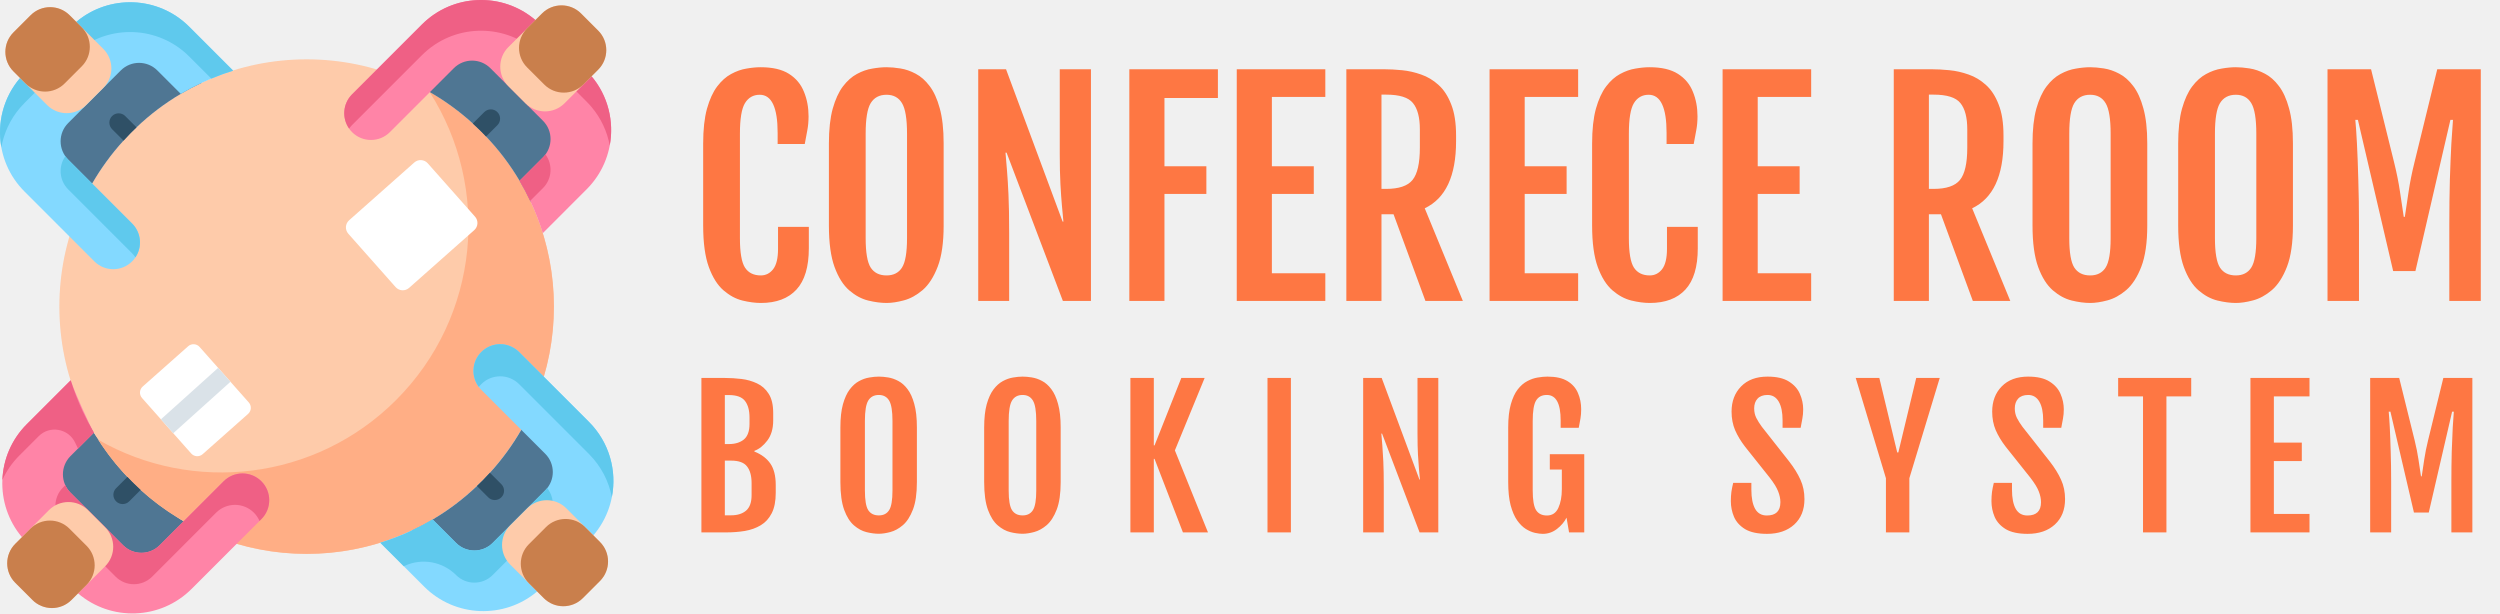
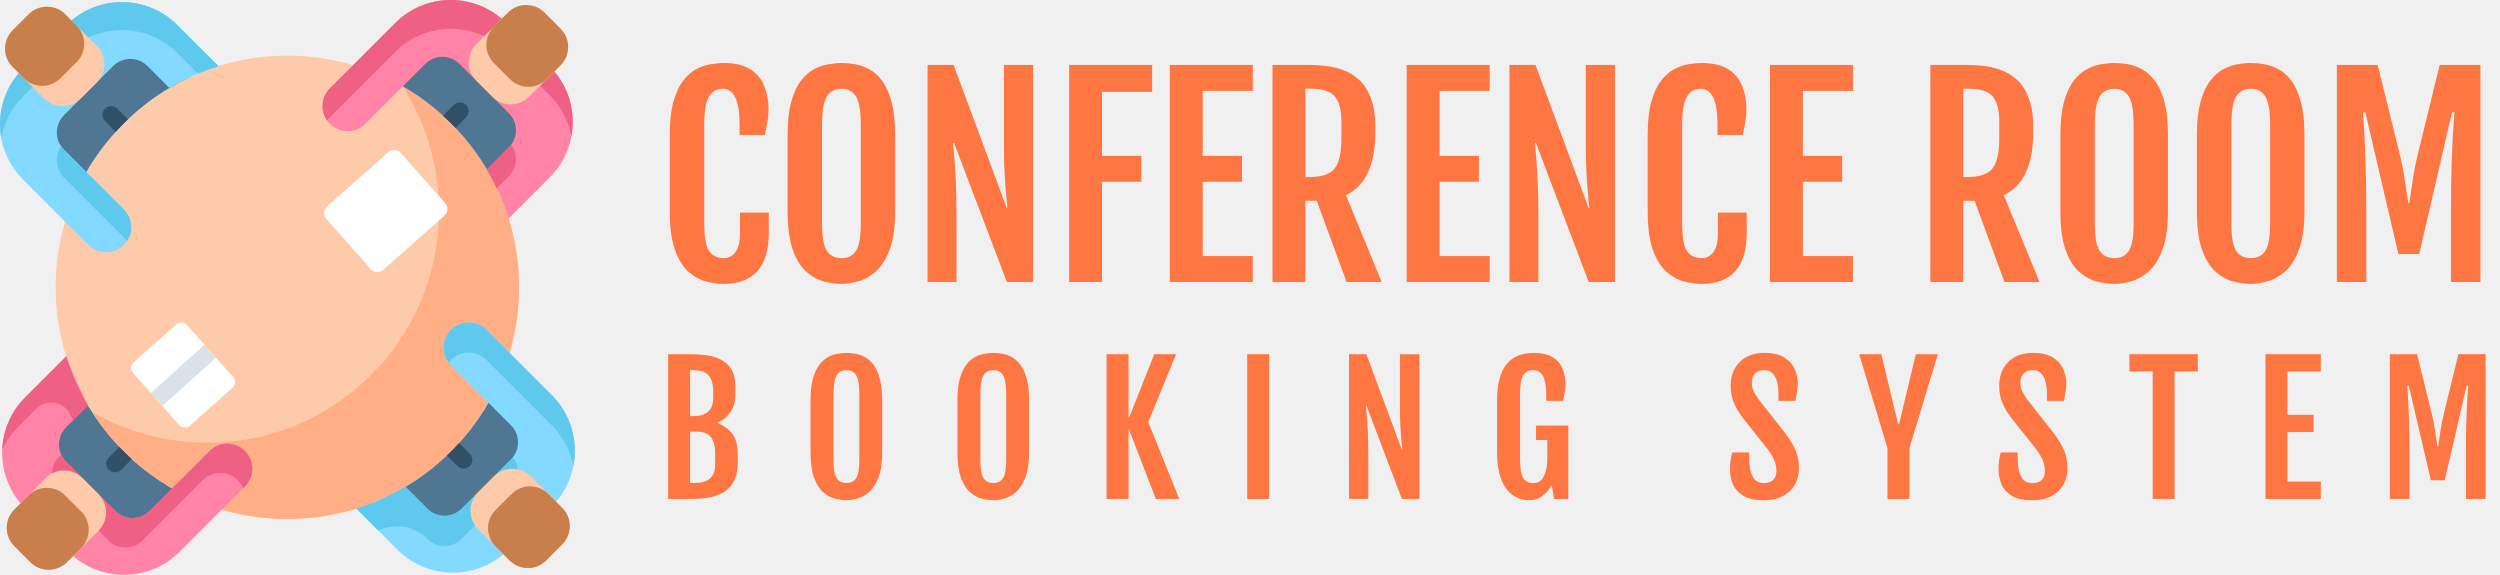
- <svg xmlns="http://www.w3.org/2000/svg" width="432" height="106" viewBox="0 0 432 106" fill="none">
+ <svg xmlns="http://www.w3.org/2000/svg" width="461" height="106" viewBox="0 0 461 106" fill="none">
  <g clip-path="url(#clip0_135_3)">
    <path d="M35.198 91.863L24.43 102.628L3.63 81.829L14.319 71.138C14.892 72.373 15.53 73.579 16.229 74.764C17.834 77.471 29.113 88.568 31.729 90.076C32.863 90.727 34.023 91.323 35.198 91.863Z" fill="#4F7693" />
    <path d="M95.715 52.98C95.715 76.579 76.585 95.709 52.986 95.709C29.389 95.709 10.258 76.579 10.258 52.98C10.258 29.382 29.389 10.253 52.986 10.253C76.585 10.253 95.715 29.382 95.715 52.98Z" fill="#FECBAA" />
    <path d="M83.2 22.768C80.462 20.029 77.443 17.743 74.238 15.904C84.826 32.44 82.897 54.672 68.442 69.127C54.494 83.075 33.302 85.362 16.977 75.991C18.611 78.544 20.541 80.962 22.773 83.194C39.46 99.88 66.514 99.88 83.2 83.194C99.886 66.508 99.886 39.454 83.2 22.768Z" fill="#FFAE85" />
    <path d="M4.632 73.295L12.216 65.712C12.787 67.555 15.53 73.579 16.229 74.763L12.179 78.813C10.436 80.557 10.436 83.383 12.179 85.127L21.272 94.219C23.015 95.963 25.842 95.963 27.585 94.219L38.639 83.166C40.442 81.362 43.367 81.362 45.171 83.166C46.975 84.97 46.975 87.895 45.171 89.699L33.104 101.766C27.728 107.142 19.172 107.399 13.489 102.534C13.206 102.289 12.93 102.034 12.662 101.766L4.633 93.737C4.337 93.441 4.055 93.133 3.791 92.818C-0.999 87.14 -0.716 78.644 4.632 73.295Z" fill="#FF84A7" />
    <path d="M102.379 24.173L91.691 34.862C91.117 33.628 90.478 32.421 89.78 31.236C88.176 28.53 86.249 25.962 83.993 23.589C83.734 23.314 83.469 23.04 83.197 22.768C83.091 22.659 82.981 22.55 82.87 22.445C82.487 22.071 82.097 21.703 81.704 21.345C79.389 19.238 76.897 17.433 74.281 15.924C73.144 15.273 71.987 14.677 70.81 14.14L81.578 3.372L102.379 24.173Z" fill="#4F7693" />
    <path d="M101.376 32.705L93.793 40.289C93.221 38.446 92.519 36.63 91.691 34.861C91.116 33.628 90.479 32.421 89.779 31.237L93.829 27.187C95.572 25.444 95.572 22.616 93.829 20.873L84.737 11.781C82.994 10.038 80.167 10.038 78.424 11.781L67.37 22.834C65.566 24.638 62.641 24.638 60.837 22.834C59.034 21.031 59.034 18.105 60.837 16.301L72.905 4.234C78.28 -1.142 86.837 -1.399 92.519 3.467C92.802 3.711 93.079 3.967 93.347 4.234L101.376 12.263C101.671 12.559 101.954 12.867 102.218 13.182C107.007 18.86 106.724 27.357 101.376 32.705Z" fill="#FF84A7" />
    <path d="M60.837 21.61L72.905 9.542C78.281 4.166 86.838 3.909 92.52 8.775C92.803 9.02 93.079 9.274 93.347 9.542L101.376 17.572C101.672 17.867 101.954 18.175 102.218 18.49C103.872 20.451 104.92 22.747 105.364 25.135C106.133 20.993 105.086 16.583 102.218 13.182C101.954 12.867 101.672 12.559 101.376 12.263L93.347 4.234C93.079 3.967 92.803 3.711 92.52 3.467C86.838 -1.399 78.281 -1.142 72.905 4.234L60.837 16.301C59.226 17.914 59.058 20.419 60.329 22.222C60.479 22.008 60.646 21.801 60.837 21.61Z" fill="#EF6085" />
    <path d="M94.256 26.684C94.126 26.859 93.987 27.029 93.83 27.187L89.779 31.237C90.45 32.371 91.061 33.528 91.617 34.708L93.83 32.495C95.415 30.91 95.553 28.432 94.256 26.684Z" fill="#EF6085" />
    <path d="M85.947 21.636L84.009 23.576C84.004 23.581 83.998 23.585 83.993 23.589C83.734 23.314 83.469 23.04 83.198 22.768C83.091 22.659 82.982 22.55 82.87 22.445C82.487 22.071 82.098 21.703 81.705 21.345C81.715 21.332 81.726 21.32 81.739 21.307L83.679 19.369C84.306 18.742 85.32 18.742 85.947 19.369C86.574 19.995 86.574 21.011 85.947 21.636Z" fill="#2F5066" />
    <path d="M90.807 17.852L87.841 14.886C85.979 13.024 85.979 10.005 87.841 8.144L93.661 2.325C95.522 0.463 98.54 0.463 100.402 2.325L103.368 5.291C105.23 7.152 105.23 10.171 103.368 12.033L97.549 17.852C95.687 19.714 92.669 19.714 90.807 17.852Z" fill="#FECBAA" />
    <path d="M94.049 14.61L91.082 11.645C89.221 9.783 89.221 6.764 91.082 4.902L93.66 2.325C95.522 0.463 98.54 0.463 100.402 2.325L103.368 5.291C105.23 7.153 105.23 10.171 103.368 12.033L100.79 14.61C98.928 16.472 95.91 16.472 94.049 14.61Z" fill="#C97F4C" />
    <path d="M11.286 83.838L10.884 84.241C9.14 85.984 9.14 88.811 10.884 90.554L19.976 99.647C21.719 101.389 24.546 101.389 26.29 99.647L37.342 88.593C39.147 86.789 42.071 86.789 43.875 88.593C44.3 89.018 44.62 89.505 44.845 90.025L45.171 89.699C46.975 87.895 46.975 84.97 45.171 83.166C43.367 81.362 40.442 81.362 38.638 83.166L27.585 94.219C25.842 95.963 23.015 95.963 21.272 94.219L12.179 85.127C11.795 84.743 11.501 84.305 11.286 83.838Z" fill="#EF6085" />
    <path d="M3.337 78.722L6.685 75.375C8.611 73.448 11.845 74.046 12.997 76.513C13.006 76.531 13.014 76.549 13.022 76.567C13.17 76.884 13.322 77.2 13.479 77.514L16.229 74.764C15.53 73.58 14.892 72.372 14.318 71.139C13.489 69.371 12.787 67.555 12.216 65.712L4.632 73.295C1.957 75.97 0.549 79.433 0.41 82.937C1.107 81.41 2.08 79.979 3.337 78.722Z" fill="#EF6085" />
    <path d="M24.304 84.655C24.293 84.668 24.283 84.681 24.269 84.694L22.33 86.632C22.017 86.947 21.606 87.103 21.195 87.103C20.787 87.103 20.376 86.947 20.061 86.632C19.434 86.005 19.434 84.991 20.061 84.364L22 82.423C22.004 82.419 22.01 82.415 22.014 82.41C22.273 82.687 22.538 82.96 22.81 83.232C22.919 83.341 23.028 83.451 23.137 83.556C23.521 83.93 23.91 84.298 24.304 84.655Z" fill="#2F5066" />
    <path d="M15.201 88.148L18.168 91.115C20.029 92.976 20.029 95.995 18.168 97.856L12.348 103.676C10.486 105.537 7.468 105.537 5.607 103.676L2.64 100.709C0.779 98.848 0.779 95.829 2.64 93.968L8.459 88.148C10.321 86.287 13.34 86.287 15.201 88.148Z" fill="#FECBAA" />
    <path d="M11.999 91.351L14.964 94.316C16.826 96.178 16.826 99.197 14.964 101.059L12.348 103.676C10.486 105.537 7.468 105.537 5.606 103.676L2.64 100.709C0.779 98.848 0.779 95.829 2.64 93.968L5.257 91.351C7.119 89.489 10.137 89.489 11.999 91.351Z" fill="#C97F4C" />
    <path d="M102.628 81.57L81.828 102.372L71.139 91.683C72.372 91.107 73.579 90.47 74.764 89.771C77.472 88.168 80.039 86.241 82.412 83.985C82.688 83.726 82.962 83.459 83.231 83.189C83.341 83.081 83.45 82.973 83.556 82.863C83.931 82.479 84.299 82.09 84.654 81.696C86.761 79.382 88.567 76.889 90.076 74.272C90.726 73.137 91.323 71.979 91.862 70.802L102.628 81.57Z" fill="#4F7693" />
    <path d="M73.295 101.368L65.711 93.784C67.555 93.213 69.37 92.511 71.139 91.682C72.372 91.108 73.579 90.47 74.763 89.771L78.813 93.821C80.557 95.564 83.383 95.564 85.127 93.821L94.219 84.729C95.962 82.986 95.962 80.158 94.219 78.415L83.166 67.362C81.362 65.558 81.362 62.633 83.166 60.829C84.97 59.025 87.894 59.025 89.699 60.829L101.766 72.896C107.142 78.272 107.399 86.829 102.533 92.511C102.289 92.794 102.034 93.07 101.766 93.338L93.737 101.368C93.442 101.663 93.132 101.946 92.818 102.209C87.14 106.999 78.644 106.716 73.295 101.368Z" fill="#83D9FF" />
    <path d="M83.166 66.38C84.97 64.576 87.894 64.576 89.699 66.38L101.766 78.447C103.881 80.563 105.2 83.171 105.73 85.902C106.621 81.339 105.3 76.43 101.766 72.896L89.699 60.829C87.894 59.025 84.97 59.025 83.166 60.829C81.517 62.478 81.38 65.061 82.746 66.871C82.874 66.701 83.011 66.535 83.166 66.38Z" fill="#5FC9ED" />
    <path d="M69.926 97.775C72.929 96.394 76.476 97.034 78.813 99.372C80.557 101.115 83.383 101.115 85.127 99.372L94.219 90.279C95.841 88.658 95.952 86.1 94.557 84.347C94.451 84.479 94.341 84.607 94.219 84.729L85.127 93.821C83.383 95.564 80.557 95.564 78.813 93.821L74.763 89.771C73.579 90.47 72.372 91.108 71.139 91.682C69.37 92.511 67.555 93.213 65.711 93.784L69.772 97.845C69.807 97.829 69.859 97.806 69.926 97.775Z" fill="#5FC9ED" />
    <path d="M86.634 85.939C86.319 86.251 85.908 86.41 85.497 86.41C85.087 86.41 84.676 86.251 84.364 85.939L82.425 84C82.421 83.996 82.417 83.99 82.412 83.985C82.688 83.726 82.962 83.459 83.231 83.189C83.341 83.081 83.45 82.973 83.557 82.863C83.931 82.479 84.3 82.09 84.655 81.696C84.668 81.707 84.68 81.717 84.693 81.73L86.634 83.669C87.258 84.296 87.258 85.312 86.634 85.939Z" fill="#2F5066" />
    <path d="M88.148 90.799L91.114 87.833C92.976 85.971 95.995 85.971 97.856 87.833L103.675 93.652C105.537 95.514 105.537 98.532 103.675 100.394L100.709 103.36C98.848 105.222 95.829 105.222 93.967 103.36L88.148 97.541C86.287 95.679 86.287 92.661 88.148 90.799Z" fill="#FECBAA" />
    <path d="M91.389 94.039L94.355 91.073C96.216 89.212 99.235 89.212 101.097 91.073L103.675 93.652C105.537 95.513 105.537 98.532 103.675 100.394L100.709 103.359C98.848 105.221 95.829 105.221 93.967 103.359L91.389 100.781C89.527 98.92 89.527 95.901 91.389 94.039Z" fill="#C97F4C" />
    <path d="M34.861 14.309C33.627 14.884 32.421 15.522 31.238 16.221C28.529 17.823 25.961 19.751 23.59 22.006C23.311 22.265 23.04 22.53 22.768 22.802C22.659 22.911 22.552 23.018 22.444 23.129C22.07 23.514 21.702 23.904 21.347 24.297C19.238 26.612 17.432 29.105 15.924 31.719C15.273 32.855 14.676 34.012 14.139 35.189L3.372 24.422L24.172 3.62L34.861 14.309Z" fill="#4F7693" />
    <path d="M32.705 4.624L40.289 12.208C38.445 12.779 36.63 13.48 34.861 14.309C33.628 14.884 32.421 15.522 31.237 16.22L27.187 12.171C25.443 10.428 22.617 10.428 20.873 12.171L11.781 21.263C10.038 23.006 10.038 25.834 11.781 27.577L22.834 38.63C24.638 40.434 24.638 43.359 22.834 45.163C21.031 46.967 18.106 46.967 16.301 45.163L4.234 33.096C-1.142 27.72 -1.399 19.163 3.467 13.48C3.711 13.197 3.966 12.922 4.234 12.654L12.263 4.624C12.559 4.329 12.867 4.046 13.182 3.782C18.86 -1.007 27.357 -0.725 32.705 4.624Z" fill="#83D9FF" />
    <path d="M11.781 27.577C11.599 27.394 11.439 27.198 11.294 26.994C10.061 28.737 10.22 31.163 11.781 32.724L22.834 43.777C23.05 43.993 23.238 44.226 23.403 44.47C24.611 42.674 24.422 40.218 22.834 38.63L11.781 27.577Z" fill="#5FC9ED" />
    <path d="M3.467 18.628C3.711 18.345 3.966 18.068 4.234 17.801L12.263 9.772C12.559 9.476 12.867 9.193 13.182 8.93C18.86 4.14 27.357 4.423 32.705 9.772L36.514 13.579C37.754 13.061 39.014 12.602 40.289 12.208L32.705 4.624C27.357 -0.725 18.86 -1.007 13.182 3.782C12.867 4.046 12.559 4.329 12.263 4.624L4.234 12.653C3.966 12.921 3.711 13.197 3.467 13.48C0.56 16.875 -0.518 21.296 0.232 25.452C0.674 22.997 1.749 20.633 3.467 18.628Z" fill="#5FC9ED" />
    <path d="M23.589 22.006C23.311 22.265 23.039 22.53 22.767 22.802C22.658 22.911 22.551 23.018 22.444 23.129C22.07 23.514 21.702 23.904 21.347 24.297C21.332 24.287 21.319 24.274 21.306 24.261L19.368 22.322C18.741 21.695 18.741 20.68 19.368 20.053C19.995 19.425 21.011 19.425 21.638 20.053L23.577 21.991C23.581 21.995 23.585 22.002 23.589 22.006Z" fill="#2F5066" />
    <path d="M17.852 15.193L14.885 18.159C13.024 20.02 10.006 20.02 8.144 18.159L2.325 12.34C0.464 10.479 0.464 7.46 2.325 5.598L5.291 2.632C7.152 0.771 10.171 0.771 12.033 2.632L17.852 8.451C19.713 10.313 19.713 13.331 17.852 15.193Z" fill="#FECBAA" />
    <path d="M14.125 11.466L11.159 14.432C9.297 16.294 6.279 16.294 4.417 14.432L2.325 12.34C0.464 10.479 0.464 7.46 2.325 5.598L5.291 2.632C7.152 0.771 10.171 0.771 12.033 2.632L14.125 4.725C15.987 6.586 15.987 9.604 14.125 11.466Z" fill="#C97F4C" />
    <path d="M42.869 71.521L35.02 78.481C34.44 78.995 33.552 78.941 33.038 78.36L29.936 74.861L27.808 72.46L24.539 68.772C24.025 68.192 24.079 67.306 24.659 66.793L32.51 59.834C33.09 59.32 33.976 59.373 34.489 59.953L37.694 63.567L39.823 65.969L42.989 69.54C43.502 70.12 43.449 71.008 42.869 71.521Z" fill="white" />
    <path d="M81.95 39.766L70.688 49.749C70.007 50.352 68.966 50.29 68.362 49.609L60.189 40.387C59.584 39.706 59.648 38.666 60.328 38.061L71.59 28.079C72.271 27.476 73.312 27.538 73.915 28.219L82.089 37.441C82.694 38.122 82.63 39.163 81.95 39.766Z" fill="white" />
    <path d="M39.823 65.969L29.945 74.855C29.943 74.856 29.939 74.859 29.937 74.861L27.808 72.46L37.684 63.575C37.688 63.573 37.69 63.569 37.694 63.567L39.823 65.969Z" fill="#DAE2E8" />
  </g>
-   <path d="M131.469 52.352C130.5 52.352 129.438 52.211 128.281 51.93C127.141 51.648 126.055 51.062 125.023 50.172C123.992 49.281 123.148 47.945 122.492 46.164C121.836 44.367 121.508 41.969 121.508 38.969V24.789C121.508 22.383 121.727 20.383 122.164 18.789C122.617 17.18 123.203 15.898 123.922 14.945C124.656 13.977 125.461 13.258 126.336 12.789C127.227 12.305 128.109 11.992 128.984 11.852C129.875 11.695 130.695 11.617 131.445 11.617C133.508 11.617 135.141 12 136.344 12.766C137.547 13.531 138.406 14.562 138.922 15.859C139.453 17.141 139.719 18.555 139.719 20.102C139.719 20.961 139.648 21.758 139.508 22.492C139.383 23.211 139.234 24.008 139.062 24.883H134.375V22.961C134.375 18.57 133.344 16.375 131.281 16.375C130.172 16.375 129.32 16.859 128.727 17.828C128.148 18.781 127.859 20.539 127.859 23.102V41.148C127.859 43.633 128.148 45.328 128.727 46.234C129.32 47.141 130.234 47.594 131.469 47.594C132.328 47.594 133.039 47.234 133.602 46.516C134.164 45.781 134.445 44.609 134.445 43V39.203H139.766V42.906C139.766 46.109 139.055 48.484 137.633 50.031C136.211 51.578 134.156 52.352 131.469 52.352ZM153.195 52.352C152.227 52.352 151.164 52.211 150.008 51.93C148.867 51.648 147.781 51.062 146.75 50.172C145.719 49.281 144.875 47.945 144.219 46.164C143.562 44.367 143.234 41.969 143.234 38.969V24.789C143.234 22.383 143.453 20.383 143.891 18.789C144.344 17.18 144.93 15.898 145.648 14.945C146.383 13.977 147.188 13.258 148.062 12.789C148.953 12.305 149.844 11.992 150.734 11.852C151.625 11.695 152.445 11.617 153.195 11.617C153.914 11.617 154.711 11.688 155.586 11.828C156.477 11.969 157.359 12.273 158.234 12.742C159.109 13.195 159.906 13.898 160.625 14.852C161.359 15.805 161.945 17.086 162.383 18.695C162.836 20.305 163.062 22.336 163.062 24.789V38.969C163.062 41.938 162.719 44.312 162.031 46.094C161.344 47.875 160.477 49.219 159.43 50.125C158.383 51.016 157.297 51.609 156.172 51.906C155.062 52.203 154.07 52.352 153.195 52.352ZM153.195 47.594C154.398 47.594 155.289 47.141 155.867 46.234C156.445 45.328 156.734 43.633 156.734 41.148V23.102C156.734 20.539 156.445 18.781 155.867 17.828C155.289 16.859 154.398 16.375 153.195 16.375C151.961 16.375 151.047 16.859 150.453 17.828C149.875 18.781 149.586 20.539 149.586 23.102V41.148C149.586 43.633 149.875 45.328 150.453 46.234C151.047 47.141 151.961 47.594 153.195 47.594ZM169.039 11.969H173.844L183.617 38.289H183.758C183.695 37.461 183.609 36.539 183.5 35.523C183.406 34.492 183.32 33.258 183.242 31.82C183.164 30.383 183.125 28.633 183.125 26.57V11.969H188.516V52H183.664L173.938 26.383H173.75C173.828 27.32 173.914 28.344 174.008 29.453C174.102 30.562 174.188 31.961 174.266 33.648C174.344 35.336 174.383 37.531 174.383 40.234V52H169.039V11.969ZM195.148 11.969H210.453V16.938H201.219V28.727H208.461V33.508H201.219V52H195.148V11.969ZM213.711 11.969H229.016V16.75H219.781V28.727H227.023V33.508H219.781V47.219H229.016V52H213.711V11.969ZM232.648 11.969H239.234C240.156 11.969 241.172 12.023 242.281 12.133C243.391 12.242 244.492 12.492 245.586 12.883C246.68 13.258 247.68 13.859 248.586 14.688C249.492 15.5 250.219 16.617 250.766 18.039C251.328 19.445 251.609 21.234 251.609 23.406V24.414C251.609 30.414 249.805 34.273 246.195 35.992L252.781 52H246.312L240.805 37.023H238.719V52H232.648V11.969ZM239.516 32.641C241.734 32.641 243.258 32.125 244.086 31.094C244.93 30.062 245.352 28.203 245.352 25.516V22.352C245.352 20.289 244.953 18.773 244.156 17.805C243.375 16.836 241.828 16.352 239.516 16.352H238.719V32.641H239.516ZM257.398 11.969H272.703V16.75H263.469V28.727H270.711V33.508H263.469V47.219H272.703V52H257.398V11.969ZM285.078 52.352C284.109 52.352 283.047 52.211 281.891 51.93C280.75 51.648 279.664 51.062 278.633 50.172C277.602 49.281 276.758 47.945 276.102 46.164C275.445 44.367 275.117 41.969 275.117 38.969V24.789C275.117 22.383 275.336 20.383 275.773 18.789C276.227 17.18 276.812 15.898 277.531 14.945C278.266 13.977 279.07 13.258 279.945 12.789C280.836 12.305 281.719 11.992 282.594 11.852C283.484 11.695 284.305 11.617 285.055 11.617C287.117 11.617 288.75 12 289.953 12.766C291.156 13.531 292.016 14.562 292.531 15.859C293.062 17.141 293.328 18.555 293.328 20.102C293.328 20.961 293.258 21.758 293.117 22.492C292.992 23.211 292.844 24.008 292.672 24.883H287.984V22.961C287.984 18.57 286.953 16.375 284.891 16.375C283.781 16.375 282.93 16.859 282.336 17.828C281.758 18.781 281.469 20.539 281.469 23.102V41.148C281.469 43.633 281.758 45.328 282.336 46.234C282.93 47.141 283.844 47.594 285.078 47.594C285.938 47.594 286.648 47.234 287.211 46.516C287.773 45.781 288.055 44.609 288.055 43V39.203H293.375V42.906C293.375 46.109 292.664 48.484 291.242 50.031C289.82 51.578 287.766 52.352 285.078 52.352ZM297.664 11.969H312.969V16.75H303.734V28.727H310.977V33.508H303.734V47.219H312.969V52H297.664V11.969ZM327.242 11.969H333.828C334.75 11.969 335.766 12.023 336.875 12.133C337.984 12.242 339.086 12.492 340.18 12.883C341.273 13.258 342.273 13.859 343.18 14.688C344.086 15.5 344.812 16.617 345.359 18.039C345.922 19.445 346.203 21.234 346.203 23.406V24.414C346.203 30.414 344.398 34.273 340.789 35.992L347.375 52H340.906L335.398 37.023H333.312V52H327.242V11.969ZM334.109 32.641C336.328 32.641 337.852 32.125 338.68 31.094C339.523 30.062 339.945 28.203 339.945 25.516V22.352C339.945 20.289 339.547 18.773 338.75 17.805C337.969 16.836 336.422 16.352 334.109 16.352H333.312V32.641H334.109ZM361.18 52.352C360.211 52.352 359.148 52.211 357.992 51.93C356.852 51.648 355.766 51.062 354.734 50.172C353.703 49.281 352.859 47.945 352.203 46.164C351.547 44.367 351.219 41.969 351.219 38.969V24.789C351.219 22.383 351.438 20.383 351.875 18.789C352.328 17.18 352.914 15.898 353.633 14.945C354.367 13.977 355.172 13.258 356.047 12.789C356.938 12.305 357.828 11.992 358.719 11.852C359.609 11.695 360.43 11.617 361.18 11.617C361.898 11.617 362.695 11.688 363.57 11.828C364.461 11.969 365.344 12.273 366.219 12.742C367.094 13.195 367.891 13.898 368.609 14.852C369.344 15.805 369.93 17.086 370.367 18.695C370.82 20.305 371.047 22.336 371.047 24.789V38.969C371.047 41.938 370.703 44.312 370.016 46.094C369.328 47.875 368.461 49.219 367.414 50.125C366.367 51.016 365.281 51.609 364.156 51.906C363.047 52.203 362.055 52.352 361.18 52.352ZM361.18 47.594C362.383 47.594 363.273 47.141 363.852 46.234C364.43 45.328 364.719 43.633 364.719 41.148V23.102C364.719 20.539 364.43 18.781 363.852 17.828C363.273 16.859 362.383 16.375 361.18 16.375C359.945 16.375 359.031 16.859 358.438 17.828C357.859 18.781 357.57 20.539 357.57 23.102V41.148C357.57 43.633 357.859 45.328 358.438 46.234C359.031 47.141 359.945 47.594 361.18 47.594ZM386.352 52.352C385.383 52.352 384.32 52.211 383.164 51.93C382.023 51.648 380.938 51.062 379.906 50.172C378.875 49.281 378.031 47.945 377.375 46.164C376.719 44.367 376.391 41.969 376.391 38.969V24.789C376.391 22.383 376.609 20.383 377.047 18.789C377.5 17.18 378.086 15.898 378.805 14.945C379.539 13.977 380.344 13.258 381.219 12.789C382.109 12.305 383 11.992 383.891 11.852C384.781 11.695 385.602 11.617 386.352 11.617C387.07 11.617 387.867 11.688 388.742 11.828C389.633 11.969 390.516 12.273 391.391 12.742C392.266 13.195 393.062 13.898 393.781 14.852C394.516 15.805 395.102 17.086 395.539 18.695C395.992 20.305 396.219 22.336 396.219 24.789V38.969C396.219 41.938 395.875 44.312 395.188 46.094C394.5 47.875 393.633 49.219 392.586 50.125C391.539 51.016 390.453 51.609 389.328 51.906C388.219 52.203 387.227 52.352 386.352 52.352ZM386.352 47.594C387.555 47.594 388.445 47.141 389.023 46.234C389.602 45.328 389.891 43.633 389.891 41.148V23.102C389.891 20.539 389.602 18.781 389.023 17.828C388.445 16.859 387.555 16.375 386.352 16.375C385.117 16.375 384.203 16.859 383.609 17.828C383.031 18.781 382.742 20.539 382.742 23.102V41.148C382.742 43.633 383.031 45.328 383.609 46.234C384.203 47.141 385.117 47.594 386.352 47.594ZM402.195 11.969H409.719L413.727 28.164C414.148 29.867 414.477 31.508 414.711 33.086C414.945 34.648 415.164 36.109 415.367 37.469H415.555C415.773 36.109 415.992 34.648 416.211 33.086C416.445 31.508 416.773 29.867 417.195 28.164L421.156 11.969H428.68V52H423.242V38.758C423.242 36.039 423.273 33.484 423.336 31.094C423.414 28.703 423.5 26.609 423.594 24.812C423.703 23.016 423.797 21.648 423.875 20.711H423.43L417.383 46.844H413.539L407.445 20.711H407C407.094 21.648 407.188 23.016 407.281 24.812C407.375 26.609 407.453 28.703 407.516 31.094C407.594 33.484 407.633 36.039 407.633 38.758V52H402.195V11.969ZM121.203 65.312H125.297C126.203 65.312 127.141 65.37 128.109 65.484C129.078 65.599 129.979 65.854 130.812 66.25C131.646 66.635 132.318 67.234 132.828 68.047C133.349 68.859 133.609 69.963 133.609 71.359V72.656C133.609 74.073 133.271 75.229 132.594 76.125C131.927 77.01 131.182 77.604 130.359 77.906V78.031C131.568 78.51 132.484 79.198 133.109 80.094C133.734 80.99 134.047 82.229 134.047 83.812V85.172C134.047 86.62 133.812 87.797 133.344 88.703C132.885 89.599 132.255 90.287 131.453 90.766C130.651 91.245 129.734 91.573 128.703 91.75C127.672 91.917 126.589 92 125.453 92H121.203V65.312ZM125.953 76.734C127.036 76.734 127.901 76.469 128.547 75.938C129.193 75.396 129.516 74.5 129.516 73.25V72.156C129.516 70.917 129.255 69.958 128.734 69.281C128.214 68.604 127.286 68.266 125.953 68.266H125.25V76.734H125.953ZM126.328 89.047C127.411 89.047 128.271 88.781 128.906 88.25C129.552 87.708 129.875 86.812 129.875 85.562V83.484C129.875 82.234 129.615 81.276 129.094 80.609C128.583 79.932 127.661 79.594 126.328 79.594H125.25V89.047H126.328ZM151.861 92.234C151.215 92.234 150.507 92.141 149.736 91.953C148.975 91.766 148.251 91.375 147.564 90.781C146.876 90.188 146.314 89.297 145.876 88.109C145.439 86.912 145.22 85.312 145.22 83.312V73.859C145.22 72.255 145.366 70.922 145.658 69.859C145.96 68.787 146.35 67.932 146.83 67.297C147.319 66.651 147.856 66.172 148.439 65.859C149.033 65.537 149.626 65.328 150.22 65.234C150.814 65.13 151.361 65.078 151.861 65.078C152.34 65.078 152.871 65.125 153.455 65.219C154.048 65.312 154.637 65.516 155.22 65.828C155.804 66.13 156.335 66.599 156.814 67.234C157.304 67.87 157.694 68.724 157.986 69.797C158.288 70.87 158.439 72.224 158.439 73.859V83.312C158.439 85.292 158.21 86.875 157.751 88.062C157.293 89.25 156.715 90.146 156.017 90.75C155.319 91.344 154.595 91.74 153.845 91.938C153.106 92.135 152.444 92.234 151.861 92.234ZM151.861 89.062C152.663 89.062 153.257 88.76 153.642 88.156C154.028 87.552 154.22 86.422 154.22 84.766V72.734C154.22 71.026 154.028 69.854 153.642 69.219C153.257 68.573 152.663 68.25 151.861 68.25C151.038 68.25 150.429 68.573 150.033 69.219C149.647 69.854 149.455 71.026 149.455 72.734V84.766C149.455 86.422 149.647 87.552 150.033 88.156C150.429 88.76 151.038 89.062 151.861 89.062ZM176.706 92.234C176.06 92.234 175.352 92.141 174.581 91.953C173.821 91.766 173.097 91.375 172.409 90.781C171.722 90.188 171.159 89.297 170.722 88.109C170.284 86.912 170.065 85.312 170.065 83.312V73.859C170.065 72.255 170.211 70.922 170.503 69.859C170.805 68.787 171.196 67.932 171.675 67.297C172.164 66.651 172.701 66.172 173.284 65.859C173.878 65.537 174.472 65.328 175.065 65.234C175.659 65.13 176.206 65.078 176.706 65.078C177.185 65.078 177.717 65.125 178.3 65.219C178.894 65.312 179.482 65.516 180.065 65.828C180.649 66.13 181.18 66.599 181.659 67.234C182.149 67.87 182.539 68.724 182.831 69.797C183.133 70.87 183.284 72.224 183.284 73.859V83.312C183.284 85.292 183.055 86.875 182.597 88.062C182.138 89.25 181.56 90.146 180.862 90.75C180.164 91.344 179.44 91.74 178.69 91.938C177.951 92.135 177.289 92.234 176.706 92.234ZM176.706 89.062C177.508 89.062 178.102 88.76 178.487 88.156C178.873 87.552 179.065 86.422 179.065 84.766V72.734C179.065 71.026 178.873 69.854 178.487 69.219C178.102 68.573 177.508 68.25 176.706 68.25C175.883 68.25 175.274 68.573 174.878 69.219C174.493 69.854 174.3 71.026 174.3 72.734V84.766C174.3 86.422 174.493 87.552 174.878 88.156C175.274 88.76 175.883 89.062 176.706 89.062ZM195.333 65.312H199.38V76.969H199.505L204.13 65.312H208.161L203.02 77.828L208.739 92H204.411L199.505 79.297H199.38V92H195.333V65.312ZM219.022 65.312H223.068V92H219.022V65.312ZM235.554 65.312H238.757L245.273 82.859H245.367C245.325 82.307 245.268 81.693 245.195 81.016C245.132 80.328 245.075 79.505 245.023 78.547C244.971 77.588 244.945 76.422 244.945 75.047V65.312H248.539V92H245.304L238.82 74.922H238.695C238.747 75.547 238.804 76.229 238.867 76.969C238.929 77.708 238.987 78.641 239.039 79.766C239.091 80.891 239.117 82.354 239.117 84.156V92H235.554V65.312ZM266.587 92.25C266.212 92.25 265.764 92.193 265.243 92.078C264.733 91.963 264.207 91.74 263.665 91.406C263.134 91.073 262.634 90.578 262.165 89.922C261.707 89.266 261.332 88.401 261.04 87.328C260.759 86.255 260.618 84.917 260.618 83.312V73.859C260.618 72.255 260.769 70.922 261.072 69.859C261.374 68.787 261.769 67.932 262.259 67.297C262.759 66.651 263.311 66.172 263.915 65.859C264.519 65.537 265.124 65.328 265.728 65.234C266.332 65.13 266.889 65.078 267.4 65.078C268.848 65.078 269.993 65.333 270.837 65.844C271.691 66.354 272.301 67.042 272.665 67.906C273.04 68.76 273.228 69.703 273.228 70.734C273.228 71.307 273.186 71.838 273.103 72.328C273.019 72.807 272.92 73.338 272.806 73.922H269.681V72.641C269.681 69.713 268.884 68.25 267.29 68.25C266.436 68.25 265.816 68.573 265.431 69.219C265.045 69.854 264.853 71.026 264.853 72.734V84.766C264.853 86.422 265.051 87.557 265.447 88.172C265.842 88.776 266.467 89.078 267.322 89.078C268.217 89.078 268.868 88.646 269.275 87.781C269.681 86.906 269.884 85.828 269.884 84.547V81.141H267.806V78.484H273.759V92H271.134L270.697 89.453C270.322 90.193 269.769 90.844 269.04 91.406C268.311 91.969 267.493 92.25 266.587 92.25ZM299.09 86.594C299.09 86.021 299.121 85.49 299.184 85C299.257 84.51 299.361 83.99 299.496 83.438H302.637V84.625C302.637 86.062 302.856 87.167 303.293 87.938C303.731 88.698 304.403 89.078 305.309 89.078C306.871 89.078 307.653 88.312 307.653 86.781C307.653 86.188 307.522 85.562 307.262 84.906C307.012 84.25 306.517 83.448 305.778 82.5L301.559 77.203C300.819 76.245 300.241 75.287 299.824 74.328C299.418 73.37 299.215 72.302 299.215 71.125C299.215 69.354 299.762 67.906 300.856 66.781C301.96 65.646 303.486 65.078 305.434 65.078C307.007 65.078 308.241 65.365 309.137 65.938C310.033 66.5 310.663 67.213 311.028 68.078C311.403 68.943 311.59 69.828 311.59 70.734C311.59 71.307 311.543 71.838 311.449 72.328C311.366 72.807 311.267 73.338 311.153 73.922H308.028V72.641C308.028 71.234 307.804 70.151 307.356 69.391C306.908 68.63 306.267 68.25 305.434 68.25C304.673 68.25 304.095 68.463 303.699 68.891C303.314 69.307 303.121 69.87 303.121 70.578C303.121 71.182 303.246 71.734 303.496 72.234C303.746 72.724 304.064 73.229 304.449 73.75L309.153 79.719C310.017 80.833 310.673 81.896 311.121 82.906C311.58 83.906 311.809 85.021 311.809 86.25C311.809 88.094 311.22 89.557 310.043 90.641C308.866 91.713 307.298 92.25 305.34 92.25C303.736 92.25 302.476 91.979 301.559 91.438C300.653 90.885 300.012 90.177 299.637 89.312C299.272 88.448 299.09 87.542 299.09 86.594ZM325.889 82.641L320.67 65.312H324.748L327.842 78.188H328.029L331.123 65.312H335.185L329.935 82.641V92H325.889V82.641ZM344.124 86.594C344.124 86.021 344.156 85.49 344.218 85C344.291 84.51 344.395 83.99 344.531 83.438H347.671V84.625C347.671 86.062 347.89 87.167 348.327 87.938C348.765 88.698 349.437 89.078 350.343 89.078C351.906 89.078 352.687 88.312 352.687 86.781C352.687 86.188 352.557 85.562 352.296 84.906C352.046 84.25 351.551 83.448 350.812 82.5L346.593 77.203C345.854 76.245 345.275 75.287 344.859 74.328C344.452 73.37 344.249 72.302 344.249 71.125C344.249 69.354 344.796 67.906 345.89 66.781C346.994 65.646 348.52 65.078 350.468 65.078C352.041 65.078 353.275 65.365 354.171 65.938C355.067 66.5 355.697 67.213 356.062 68.078C356.437 68.943 356.624 69.828 356.624 70.734C356.624 71.307 356.577 71.838 356.484 72.328C356.4 72.807 356.301 73.338 356.187 73.922H353.062V72.641C353.062 71.234 352.838 70.151 352.39 69.391C351.942 68.63 351.301 68.25 350.468 68.25C349.708 68.25 349.13 68.463 348.734 68.891C348.348 69.307 348.156 69.87 348.156 70.578C348.156 71.182 348.281 71.734 348.531 72.234C348.781 72.724 349.098 73.229 349.484 73.75L354.187 79.719C355.051 80.833 355.708 81.896 356.156 82.906C356.614 83.906 356.843 85.021 356.843 86.25C356.843 88.094 356.255 89.557 355.077 90.641C353.9 91.713 352.333 92.25 350.374 92.25C348.77 92.25 347.51 91.979 346.593 91.438C345.687 90.885 345.046 90.177 344.671 89.312C344.307 88.448 344.124 87.542 344.124 86.594ZM370.313 68.5H366.016V65.312H378.641V68.5H374.36V92H370.313V68.5ZM388.877 65.312H399.081V68.5H392.924V76.484H397.752V79.672H392.924V88.812H399.081V92H388.877V65.312ZM409.566 65.312H414.582L417.254 76.109C417.535 77.245 417.754 78.338 417.91 79.391C418.066 80.432 418.212 81.406 418.348 82.312H418.473C418.618 81.406 418.764 80.432 418.91 79.391C419.066 78.338 419.285 77.245 419.566 76.109L422.207 65.312H427.223V92H423.598V83.172C423.598 81.359 423.618 79.656 423.66 78.062C423.712 76.469 423.77 75.073 423.832 73.875C423.905 72.677 423.967 71.766 424.02 71.141H423.723L419.691 88.562H417.129L413.066 71.141H412.77C412.832 71.766 412.895 72.677 412.957 73.875C413.02 75.073 413.072 76.469 413.113 78.062C413.165 79.656 413.191 81.359 413.191 83.172V92H409.566V65.312Z" fill="#FE7743" />
+   <path d="M133.469 52.352C132.5 52.352 131.438 52.211 130.281 51.93C129.141 51.648 128.055 51.062 127.023 50.172C125.992 49.281 125.148 47.945 124.492 46.164C123.836 44.367 123.508 41.969 123.508 38.969V24.789C123.508 22.383 123.727 20.383 124.164 18.789C124.617 17.18 125.203 15.898 125.922 14.945C126.656 13.977 127.461 13.258 128.336 12.789C129.227 12.305 130.109 11.992 130.984 11.852C131.875 11.695 132.695 11.617 133.445 11.617C135.508 11.617 137.141 12 138.344 12.766C139.547 13.531 140.406 14.562 140.922 15.859C141.453 17.141 141.719 18.555 141.719 20.102C141.719 20.961 141.648 21.758 141.508 22.492C141.383 23.211 141.234 24.008 141.062 24.883H136.375V22.961C136.375 18.57 135.344 16.375 133.281 16.375C132.172 16.375 131.32 16.859 130.727 17.828C130.148 18.781 129.859 20.539 129.859 23.102V41.148C129.859 43.633 130.148 45.328 130.727 46.234C131.32 47.141 132.234 47.594 133.469 47.594C134.328 47.594 135.039 47.234 135.602 46.516C136.164 45.781 136.445 44.609 136.445 43V39.203H141.766V42.906C141.766 46.109 141.055 48.484 139.633 50.031C138.211 51.578 136.156 52.352 133.469 52.352ZM155.195 52.352C154.227 52.352 153.164 52.211 152.008 51.93C150.867 51.648 149.781 51.062 148.75 50.172C147.719 49.281 146.875 47.945 146.219 46.164C145.562 44.367 145.234 41.969 145.234 38.969V24.789C145.234 22.383 145.453 20.383 145.891 18.789C146.344 17.18 146.93 15.898 147.648 14.945C148.383 13.977 149.188 13.258 150.062 12.789C150.953 12.305 151.844 11.992 152.734 11.852C153.625 11.695 154.445 11.617 155.195 11.617C155.914 11.617 156.711 11.688 157.586 11.828C158.477 11.969 159.359 12.273 160.234 12.742C161.109 13.195 161.906 13.898 162.625 14.852C163.359 15.805 163.945 17.086 164.383 18.695C164.836 20.305 165.062 22.336 165.062 24.789V38.969C165.062 41.938 164.719 44.312 164.031 46.094C163.344 47.875 162.477 49.219 161.43 50.125C160.383 51.016 159.297 51.609 158.172 51.906C157.062 52.203 156.07 52.352 155.195 52.352ZM155.195 47.594C156.398 47.594 157.289 47.141 157.867 46.234C158.445 45.328 158.734 43.633 158.734 41.148V23.102C158.734 20.539 158.445 18.781 157.867 17.828C157.289 16.859 156.398 16.375 155.195 16.375C153.961 16.375 153.047 16.859 152.453 17.828C151.875 18.781 151.586 20.539 151.586 23.102V41.148C151.586 43.633 151.875 45.328 152.453 46.234C153.047 47.141 153.961 47.594 155.195 47.594ZM171.039 11.969H175.844L185.617 38.289H185.758C185.695 37.461 185.609 36.539 185.5 35.523C185.406 34.492 185.32 33.258 185.242 31.82C185.164 30.383 185.125 28.633 185.125 26.57V11.969H190.516V52H185.664L175.938 26.383H175.75C175.828 27.32 175.914 28.344 176.008 29.453C176.102 30.562 176.188 31.961 176.266 33.648C176.344 35.336 176.383 37.531 176.383 40.234V52H171.039V11.969ZM197.148 11.969H212.453V16.938H203.219V28.727H210.461V33.508H203.219V52H197.148V11.969ZM215.711 11.969H231.016V16.75H221.781V28.727H229.023V33.508H221.781V47.219H231.016V52H215.711V11.969ZM234.648 11.969H241.234C242.156 11.969 243.172 12.023 244.281 12.133C245.391 12.242 246.492 12.492 247.586 12.883C248.68 13.258 249.68 13.859 250.586 14.688C251.492 15.5 252.219 16.617 252.766 18.039C253.328 19.445 253.609 21.234 253.609 23.406V24.414C253.609 30.414 251.805 34.273 248.195 35.992L254.781 52H248.312L242.805 37.023H240.719V52H234.648V11.969ZM241.516 32.641C243.734 32.641 245.258 32.125 246.086 31.094C246.93 30.062 247.352 28.203 247.352 25.516V22.352C247.352 20.289 246.953 18.773 246.156 17.805C245.375 16.836 243.828 16.352 241.516 16.352H240.719V32.641H241.516ZM259.398 11.969H274.703V16.75H265.469V28.727H272.711V33.508H265.469V47.219H274.703V52H259.398V11.969ZM278.336 11.969H283.141L292.914 38.289H293.055C292.992 37.461 292.906 36.539 292.797 35.523C292.703 34.492 292.617 33.258 292.539 31.82C292.461 30.383 292.422 28.633 292.422 26.57V11.969H297.812V52H292.961L283.234 26.383H283.047C283.125 27.32 283.211 28.344 283.305 29.453C283.398 30.562 283.484 31.961 283.562 33.648C283.641 35.336 283.68 37.531 283.68 40.234V52H278.336V11.969ZM313.797 52.352C312.828 52.352 311.766 52.211 310.609 51.93C309.469 51.648 308.383 51.062 307.352 50.172C306.32 49.281 305.477 47.945 304.82 46.164C304.164 44.367 303.836 41.969 303.836 38.969V24.789C303.836 22.383 304.055 20.383 304.492 18.789C304.945 17.18 305.531 15.898 306.25 14.945C306.984 13.977 307.789 13.258 308.664 12.789C309.555 12.305 310.438 11.992 311.312 11.852C312.203 11.695 313.023 11.617 313.773 11.617C315.836 11.617 317.469 12 318.672 12.766C319.875 13.531 320.734 14.562 321.25 15.859C321.781 17.141 322.047 18.555 322.047 20.102C322.047 20.961 321.977 21.758 321.836 22.492C321.711 23.211 321.562 24.008 321.391 24.883H316.703V22.961C316.703 18.57 315.672 16.375 313.609 16.375C312.5 16.375 311.648 16.859 311.055 17.828C310.477 18.781 310.188 20.539 310.188 23.102V41.148C310.188 43.633 310.477 45.328 311.055 46.234C311.648 47.141 312.562 47.594 313.797 47.594C314.656 47.594 315.367 47.234 315.93 46.516C316.492 45.781 316.773 44.609 316.773 43V39.203H322.094V42.906C322.094 46.109 321.383 48.484 319.961 50.031C318.539 51.578 316.484 52.352 313.797 52.352ZM326.383 11.969H341.688V16.75H332.453V28.727H339.695V33.508H332.453V47.219H341.688V52H326.383V11.969ZM355.961 11.969H362.547C363.469 11.969 364.484 12.023 365.594 12.133C366.703 12.242 367.805 12.492 368.898 12.883C369.992 13.258 370.992 13.859 371.898 14.688C372.805 15.5 373.531 16.617 374.078 18.039C374.641 19.445 374.922 21.234 374.922 23.406V24.414C374.922 30.414 373.117 34.273 369.508 35.992L376.094 52H369.625L364.117 37.023H362.031V52H355.961V11.969ZM362.828 32.641C365.047 32.641 366.57 32.125 367.398 31.094C368.242 30.062 368.664 28.203 368.664 25.516V22.352C368.664 20.289 368.266 18.773 367.469 17.805C366.688 16.836 365.141 16.352 362.828 16.352H362.031V32.641H362.828ZM389.898 52.352C388.93 52.352 387.867 52.211 386.711 51.93C385.57 51.648 384.484 51.062 383.453 50.172C382.422 49.281 381.578 47.945 380.922 46.164C380.266 44.367 379.938 41.969 379.938 38.969V24.789C379.938 22.383 380.156 20.383 380.594 18.789C381.047 17.18 381.633 15.898 382.352 14.945C383.086 13.977 383.891 13.258 384.766 12.789C385.656 12.305 386.547 11.992 387.438 11.852C388.328 11.695 389.148 11.617 389.898 11.617C390.617 11.617 391.414 11.688 392.289 11.828C393.18 11.969 394.062 12.273 394.938 12.742C395.812 13.195 396.609 13.898 397.328 14.852C398.062 15.805 398.648 17.086 399.086 18.695C399.539 20.305 399.766 22.336 399.766 24.789V38.969C399.766 41.938 399.422 44.312 398.734 46.094C398.047 47.875 397.18 49.219 396.133 50.125C395.086 51.016 394 51.609 392.875 51.906C391.766 52.203 390.773 52.352 389.898 52.352ZM389.898 47.594C391.102 47.594 391.992 47.141 392.57 46.234C393.148 45.328 393.438 43.633 393.438 41.148V23.102C393.438 20.539 393.148 18.781 392.57 17.828C391.992 16.859 391.102 16.375 389.898 16.375C388.664 16.375 387.75 16.859 387.156 17.828C386.578 18.781 386.289 20.539 386.289 23.102V41.148C386.289 43.633 386.578 45.328 387.156 46.234C387.75 47.141 388.664 47.594 389.898 47.594ZM415.07 52.352C414.102 52.352 413.039 52.211 411.883 51.93C410.742 51.648 409.656 51.062 408.625 50.172C407.594 49.281 406.75 47.945 406.094 46.164C405.438 44.367 405.109 41.969 405.109 38.969V24.789C405.109 22.383 405.328 20.383 405.766 18.789C406.219 17.18 406.805 15.898 407.523 14.945C408.258 13.977 409.062 13.258 409.938 12.789C410.828 12.305 411.719 11.992 412.609 11.852C413.5 11.695 414.32 11.617 415.07 11.617C415.789 11.617 416.586 11.688 417.461 11.828C418.352 11.969 419.234 12.273 420.109 12.742C420.984 13.195 421.781 13.898 422.5 14.852C423.234 15.805 423.82 17.086 424.258 18.695C424.711 20.305 424.938 22.336 424.938 24.789V38.969C424.938 41.938 424.594 44.312 423.906 46.094C423.219 47.875 422.352 49.219 421.305 50.125C420.258 51.016 419.172 51.609 418.047 51.906C416.938 52.203 415.945 52.352 415.07 52.352ZM415.07 47.594C416.273 47.594 417.164 47.141 417.742 46.234C418.32 45.328 418.609 43.633 418.609 41.148V23.102C418.609 20.539 418.32 18.781 417.742 17.828C417.164 16.859 416.273 16.375 415.07 16.375C413.836 16.375 412.922 16.859 412.328 17.828C411.75 18.781 411.461 20.539 411.461 23.102V41.148C411.461 43.633 411.75 45.328 412.328 46.234C412.922 47.141 413.836 47.594 415.07 47.594ZM430.914 11.969H438.438L442.445 28.164C442.867 29.867 443.195 31.508 443.43 33.086C443.664 34.648 443.883 36.109 444.086 37.469H444.273C444.492 36.109 444.711 34.648 444.93 33.086C445.164 31.508 445.492 29.867 445.914 28.164L449.875 11.969H457.398V52H451.961V38.758C451.961 36.039 451.992 33.484 452.055 31.094C452.133 28.703 452.219 26.609 452.312 24.812C452.422 23.016 452.516 21.648 452.594 20.711H452.148L446.102 46.844H442.258L436.164 20.711H435.719C435.812 21.648 435.906 23.016 436 24.812C436.094 26.609 436.172 28.703 436.234 31.094C436.312 33.484 436.352 36.039 436.352 38.758V52H430.914V11.969ZM123.203 65.312H127.297C128.203 65.312 129.141 65.37 130.109 65.484C131.078 65.599 131.979 65.854 132.812 66.25C133.646 66.635 134.318 67.234 134.828 68.047C135.349 68.859 135.609 69.963 135.609 71.359V72.656C135.609 74.073 135.271 75.229 134.594 76.125C133.927 77.01 133.182 77.604 132.359 77.906V78.031C133.568 78.51 134.484 79.198 135.109 80.094C135.734 80.99 136.047 82.229 136.047 83.812V85.172C136.047 86.62 135.812 87.797 135.344 88.703C134.885 89.599 134.255 90.287 133.453 90.766C132.651 91.245 131.734 91.573 130.703 91.75C129.672 91.917 128.589 92 127.453 92H123.203V65.312ZM127.953 76.734C129.036 76.734 129.901 76.469 130.547 75.938C131.193 75.396 131.516 74.5 131.516 73.25V72.156C131.516 70.917 131.255 69.958 130.734 69.281C130.214 68.604 129.286 68.266 127.953 68.266H127.25V76.734H127.953ZM128.328 89.047C129.411 89.047 130.271 88.781 130.906 88.25C131.552 87.708 131.875 86.812 131.875 85.562V83.484C131.875 82.234 131.615 81.276 131.094 80.609C130.583 79.932 129.661 79.594 128.328 79.594H127.25V89.047H128.328ZM156.101 92.234C155.455 92.234 154.747 92.141 153.976 91.953C153.215 91.766 152.492 91.375 151.804 90.781C151.117 90.188 150.554 89.297 150.117 88.109C149.679 86.912 149.46 85.312 149.46 83.312V73.859C149.46 72.255 149.606 70.922 149.898 69.859C150.2 68.787 150.59 67.932 151.07 67.297C151.559 66.651 152.096 66.172 152.679 65.859C153.273 65.537 153.867 65.328 154.46 65.234C155.054 65.13 155.601 65.078 156.101 65.078C156.58 65.078 157.111 65.125 157.695 65.219C158.288 65.312 158.877 65.516 159.46 65.828C160.044 66.13 160.575 66.599 161.054 67.234C161.544 67.87 161.934 68.724 162.226 69.797C162.528 70.87 162.679 72.224 162.679 73.859V83.312C162.679 85.292 162.45 86.875 161.992 88.062C161.533 89.25 160.955 90.146 160.257 90.75C159.559 91.344 158.835 91.74 158.085 91.938C157.346 92.135 156.684 92.234 156.101 92.234ZM156.101 89.062C156.903 89.062 157.497 88.76 157.882 88.156C158.268 87.552 158.46 86.422 158.46 84.766V72.734C158.46 71.026 158.268 69.854 157.882 69.219C157.497 68.573 156.903 68.25 156.101 68.25C155.278 68.25 154.669 68.573 154.273 69.219C153.887 69.854 153.695 71.026 153.695 72.734V84.766C153.695 86.422 153.887 87.552 154.273 88.156C154.669 88.76 155.278 89.062 156.101 89.062ZM183.186 92.234C182.54 92.234 181.832 92.141 181.061 91.953C180.301 91.766 179.577 91.375 178.889 90.781C178.202 90.188 177.639 89.297 177.202 88.109C176.764 86.912 176.546 85.312 176.546 83.312V73.859C176.546 72.255 176.691 70.922 176.983 69.859C177.285 68.787 177.676 67.932 178.155 67.297C178.644 66.651 179.181 66.172 179.764 65.859C180.358 65.537 180.952 65.328 181.546 65.234C182.139 65.13 182.686 65.078 183.186 65.078C183.665 65.078 184.197 65.125 184.78 65.219C185.374 65.312 185.962 65.516 186.546 65.828C187.129 66.13 187.66 66.599 188.139 67.234C188.629 67.87 189.019 68.724 189.311 69.797C189.613 70.87 189.764 72.224 189.764 73.859V83.312C189.764 85.292 189.535 86.875 189.077 88.062C188.618 89.25 188.04 90.146 187.342 90.75C186.644 91.344 185.921 91.74 185.171 91.938C184.431 92.135 183.769 92.234 183.186 92.234ZM183.186 89.062C183.988 89.062 184.582 88.76 184.967 88.156C185.353 87.552 185.546 86.422 185.546 84.766V72.734C185.546 71.026 185.353 69.854 184.967 69.219C184.582 68.573 183.988 68.25 183.186 68.25C182.363 68.25 181.754 68.573 181.358 69.219C180.973 69.854 180.78 71.026 180.78 72.734V84.766C180.78 86.422 180.973 87.552 181.358 88.156C181.754 88.76 182.363 89.062 183.186 89.062ZM204.053 65.312H208.1V76.969H208.225L212.85 65.312H216.881L211.74 77.828L217.459 92H213.131L208.225 79.297H208.1V92H204.053V65.312ZM229.982 65.312H234.029V92H229.982V65.312ZM248.754 65.312H251.957L258.473 82.859H258.567C258.525 82.307 258.468 81.693 258.395 81.016C258.332 80.328 258.275 79.505 258.223 78.547C258.171 77.588 258.145 76.422 258.145 75.047V65.312H261.739V92H258.504L252.02 74.922H251.895C251.947 75.547 252.004 76.229 252.067 76.969C252.129 77.708 252.187 78.641 252.239 79.766C252.291 80.891 252.317 82.354 252.317 84.156V92H248.754V65.312ZM282.027 92.25C281.652 92.25 281.204 92.193 280.683 92.078C280.173 91.963 279.647 91.74 279.105 91.406C278.574 91.073 278.074 90.578 277.605 89.922C277.147 89.266 276.772 88.401 276.48 87.328C276.199 86.255 276.058 84.917 276.058 83.312V73.859C276.058 72.255 276.209 70.922 276.512 69.859C276.814 68.787 277.209 67.932 277.699 67.297C278.199 66.651 278.751 66.172 279.355 65.859C279.959 65.537 280.564 65.328 281.168 65.234C281.772 65.13 282.329 65.078 282.84 65.078C284.288 65.078 285.433 65.333 286.277 65.844C287.131 66.354 287.741 67.042 288.105 67.906C288.48 68.76 288.668 69.703 288.668 70.734C288.668 71.307 288.626 71.838 288.543 72.328C288.459 72.807 288.36 73.338 288.246 73.922H285.121V72.641C285.121 69.713 284.324 68.25 282.73 68.25C281.876 68.25 281.256 68.573 280.871 69.219C280.485 69.854 280.293 71.026 280.293 72.734V84.766C280.293 86.422 280.491 87.557 280.887 88.172C281.282 88.776 281.907 89.078 282.762 89.078C283.657 89.078 284.308 88.646 284.715 87.781C285.121 86.906 285.324 85.828 285.324 84.547V81.141H283.246V78.484H289.199V92H286.574L286.137 89.453C285.762 90.193 285.209 90.844 284.48 91.406C283.751 91.969 282.933 92.25 282.027 92.25ZM319.01 86.594C319.01 86.021 319.041 85.49 319.104 85C319.177 84.51 319.281 83.99 319.416 83.438H322.557V84.625C322.557 86.062 322.776 87.167 323.213 87.938C323.651 88.698 324.323 89.078 325.229 89.078C326.791 89.078 327.573 88.312 327.573 86.781C327.573 86.188 327.442 85.562 327.182 84.906C326.932 84.25 326.437 83.448 325.698 82.5L321.479 77.203C320.739 76.245 320.161 75.287 319.745 74.328C319.338 73.37 319.135 72.302 319.135 71.125C319.135 69.354 319.682 67.906 320.776 66.781C321.88 65.646 323.406 65.078 325.354 65.078C326.927 65.078 328.161 65.365 329.057 65.938C329.953 66.5 330.583 67.213 330.948 68.078C331.323 68.943 331.51 69.828 331.51 70.734C331.51 71.307 331.463 71.838 331.37 72.328C331.286 72.807 331.187 73.338 331.073 73.922H327.948V72.641C327.948 71.234 327.724 70.151 327.276 69.391C326.828 68.63 326.187 68.25 325.354 68.25C324.593 68.25 324.015 68.463 323.62 68.891C323.234 69.307 323.041 69.87 323.041 70.578C323.041 71.182 323.166 71.734 323.416 72.234C323.666 72.724 323.984 73.229 324.37 73.75L329.073 79.719C329.937 80.833 330.593 81.896 331.041 82.906C331.5 83.906 331.729 85.021 331.729 86.25C331.729 88.094 331.14 89.557 329.963 90.641C328.786 91.713 327.218 92.25 325.26 92.25C323.656 92.25 322.396 91.979 321.479 91.438C320.573 90.885 319.932 90.177 319.557 89.312C319.192 88.448 319.01 87.542 319.01 86.594ZM348.048 82.641L342.83 65.312H346.908L350.002 78.188H350.189L353.283 65.312H357.345L352.095 82.641V92H348.048V82.641ZM368.524 86.594C368.524 86.021 368.556 85.49 368.618 85C368.691 84.51 368.795 83.99 368.931 83.438H372.071V84.625C372.071 86.062 372.29 87.167 372.727 87.938C373.165 88.698 373.837 89.078 374.743 89.078C376.306 89.078 377.087 88.312 377.087 86.781C377.087 86.188 376.957 85.562 376.696 84.906C376.446 84.25 375.951 83.448 375.212 82.5L370.993 77.203C370.254 76.245 369.675 75.287 369.259 74.328C368.852 73.37 368.649 72.302 368.649 71.125C368.649 69.354 369.196 67.906 370.29 66.781C371.394 65.646 372.92 65.078 374.868 65.078C376.441 65.078 377.675 65.365 378.571 65.938C379.467 66.5 380.097 67.213 380.462 68.078C380.837 68.943 381.024 69.828 381.024 70.734C381.024 71.307 380.977 71.838 380.884 72.328C380.8 72.807 380.701 73.338 380.587 73.922H377.462V72.641C377.462 71.234 377.238 70.151 376.79 69.391C376.342 68.63 375.701 68.25 374.868 68.25C374.108 68.25 373.53 68.463 373.134 68.891C372.748 69.307 372.556 69.87 372.556 70.578C372.556 71.182 372.681 71.734 372.931 72.234C373.181 72.724 373.498 73.229 373.884 73.75L378.587 79.719C379.451 80.833 380.108 81.896 380.556 82.906C381.014 83.906 381.243 85.021 381.243 86.25C381.243 88.094 380.655 89.557 379.477 90.641C378.3 91.713 376.733 92.25 374.774 92.25C373.17 92.25 371.91 91.979 370.993 91.438C370.087 90.885 369.446 90.177 369.071 89.312C368.707 88.448 368.524 87.542 368.524 86.594ZM396.953 68.5H392.656V65.312H405.281V68.5H401V92H396.953V68.5ZM417.757 65.312H427.961V68.5H421.804V76.484H426.632V79.672H421.804V88.812H427.961V92H417.757V65.312ZM440.686 65.312H445.702L448.374 76.109C448.655 77.245 448.874 78.338 449.03 79.391C449.186 80.432 449.332 81.406 449.468 82.312H449.593C449.738 81.406 449.884 80.432 450.03 79.391C450.186 78.338 450.405 77.245 450.686 76.109L453.327 65.312H458.343V92H454.718V83.172C454.718 81.359 454.738 79.656 454.78 78.062C454.832 76.469 454.889 75.073 454.952 73.875C455.025 72.677 455.087 71.766 455.139 71.141H454.843L450.811 88.562H448.249L444.186 71.141H443.889C443.952 71.766 444.014 72.677 444.077 73.875C444.139 75.073 444.192 76.469 444.233 78.062C444.285 79.656 444.311 81.359 444.311 83.172V92H440.686V65.312Z" fill="#FE7743" />
  <defs>
    <clipPath id="clip0_135_3">
      <rect width="106" height="106" fill="white" />
    </clipPath>
  </defs>
</svg>
